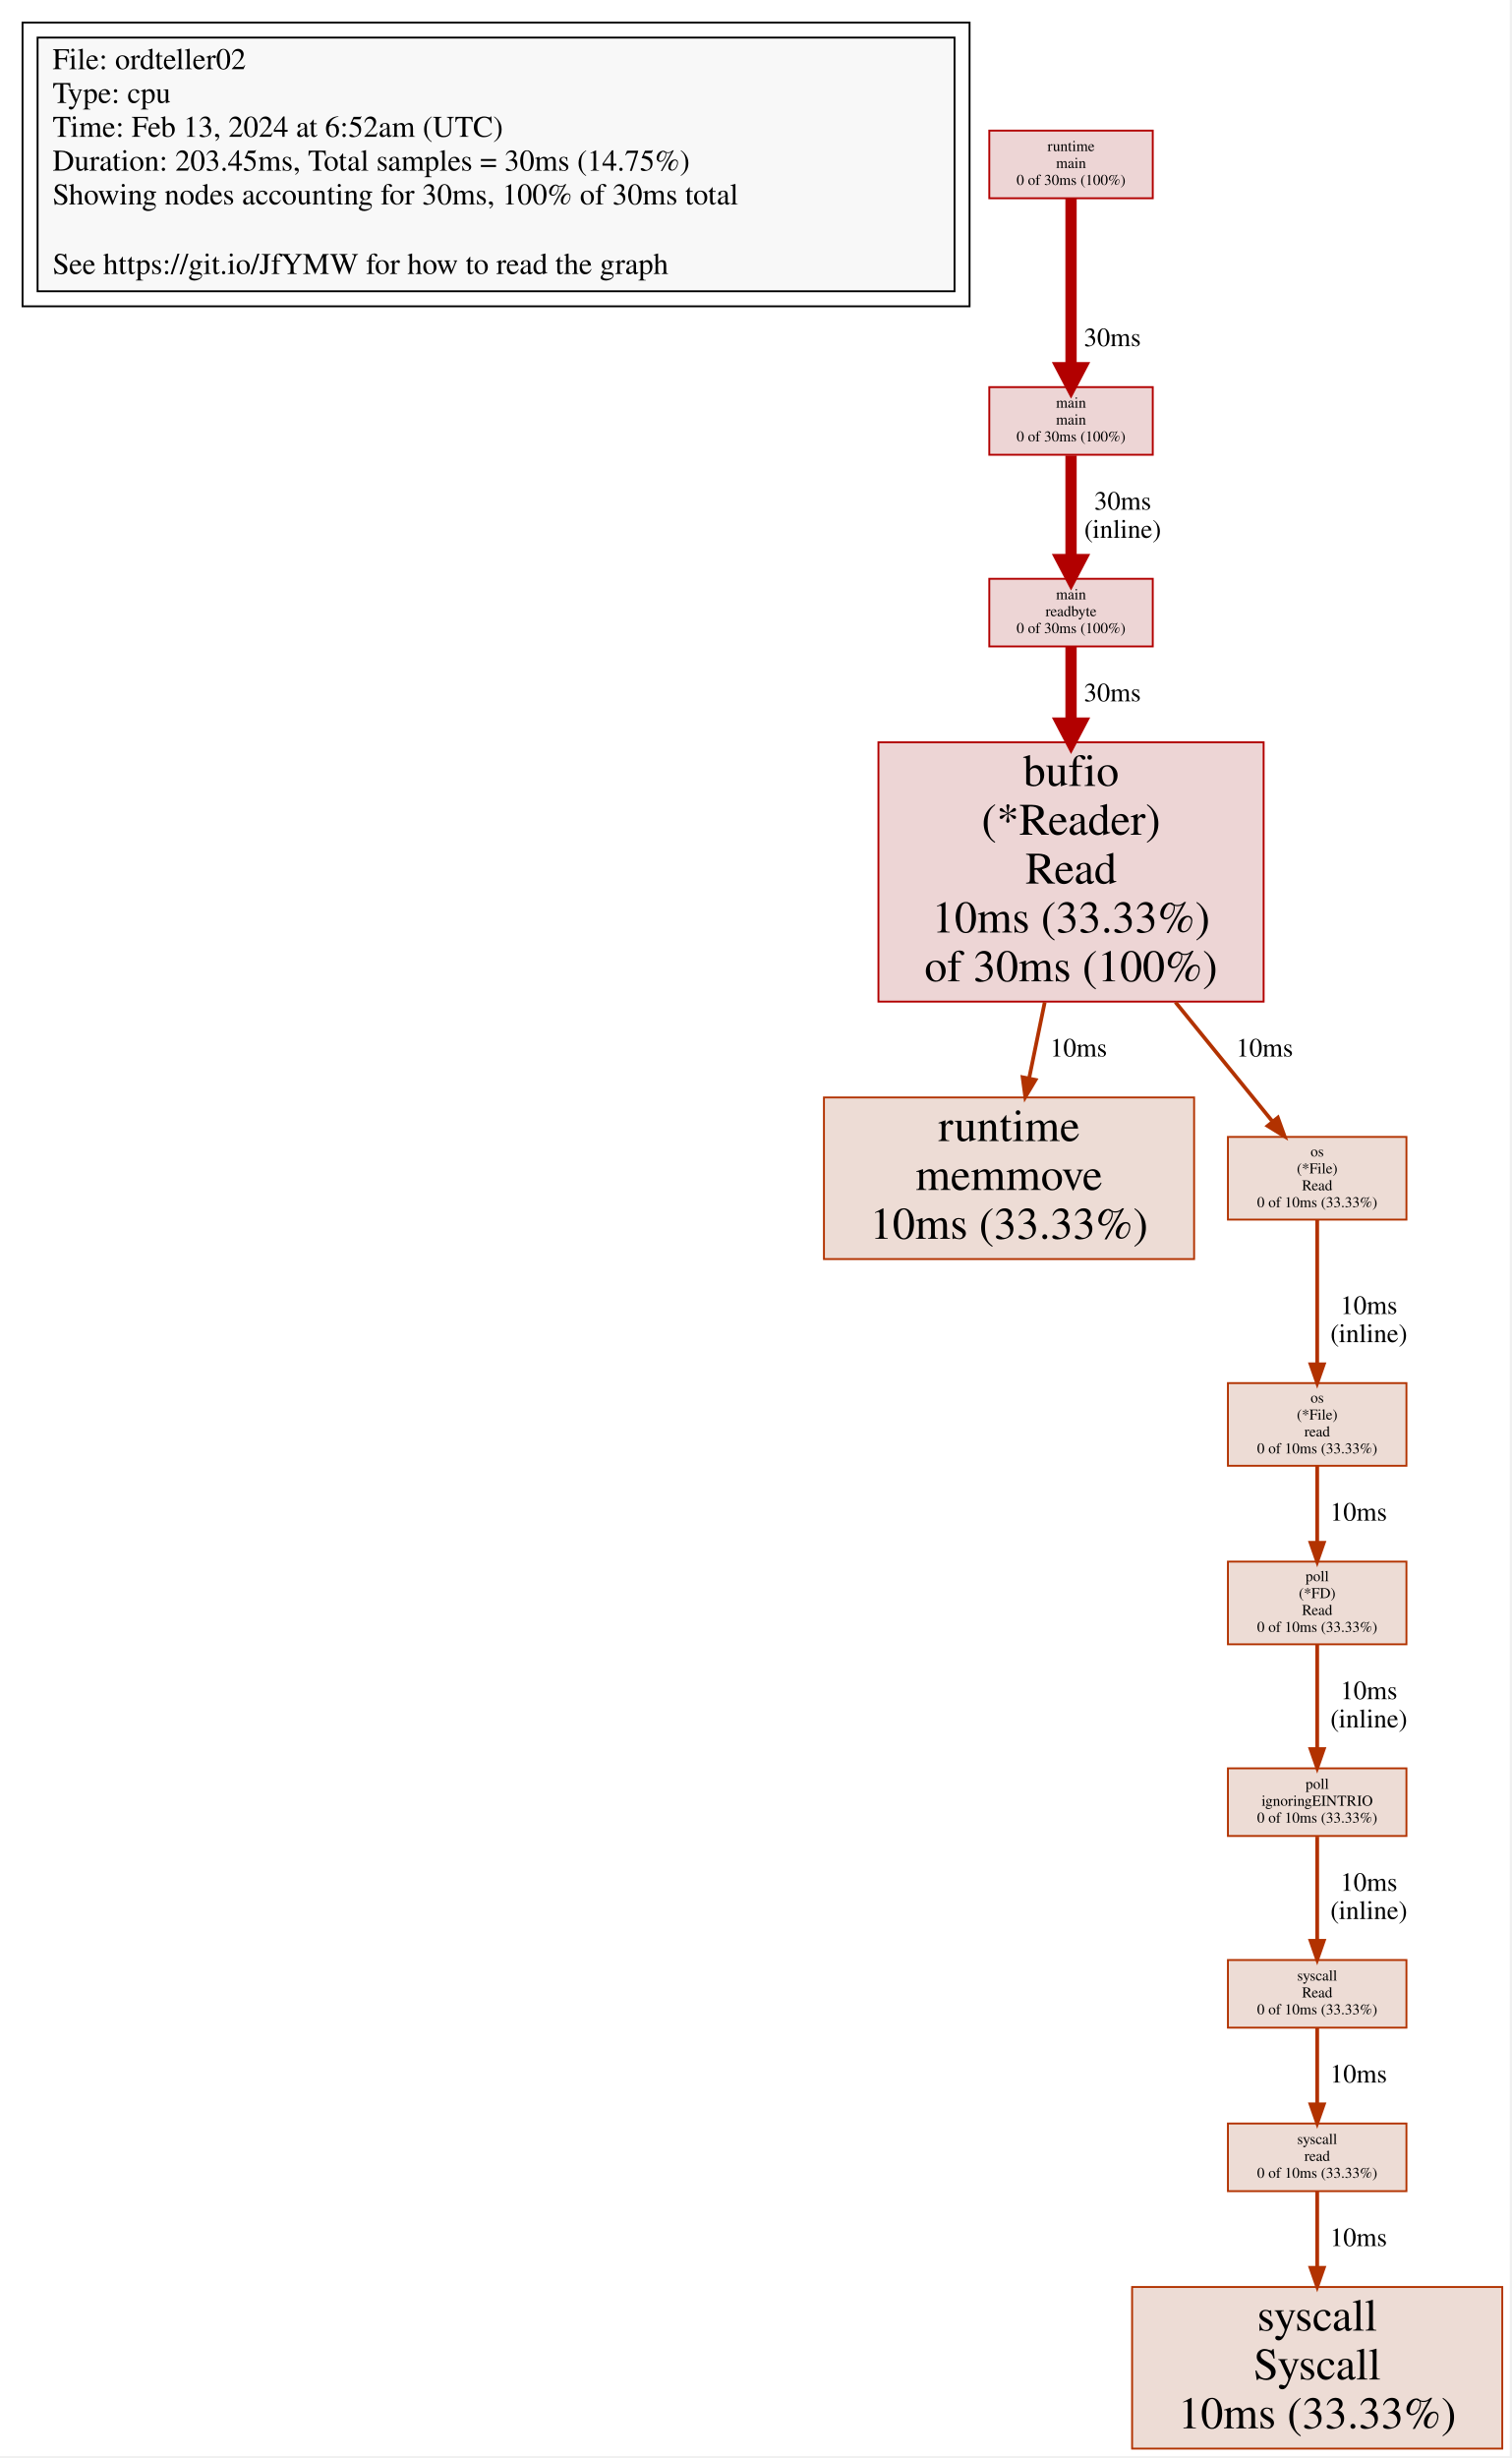
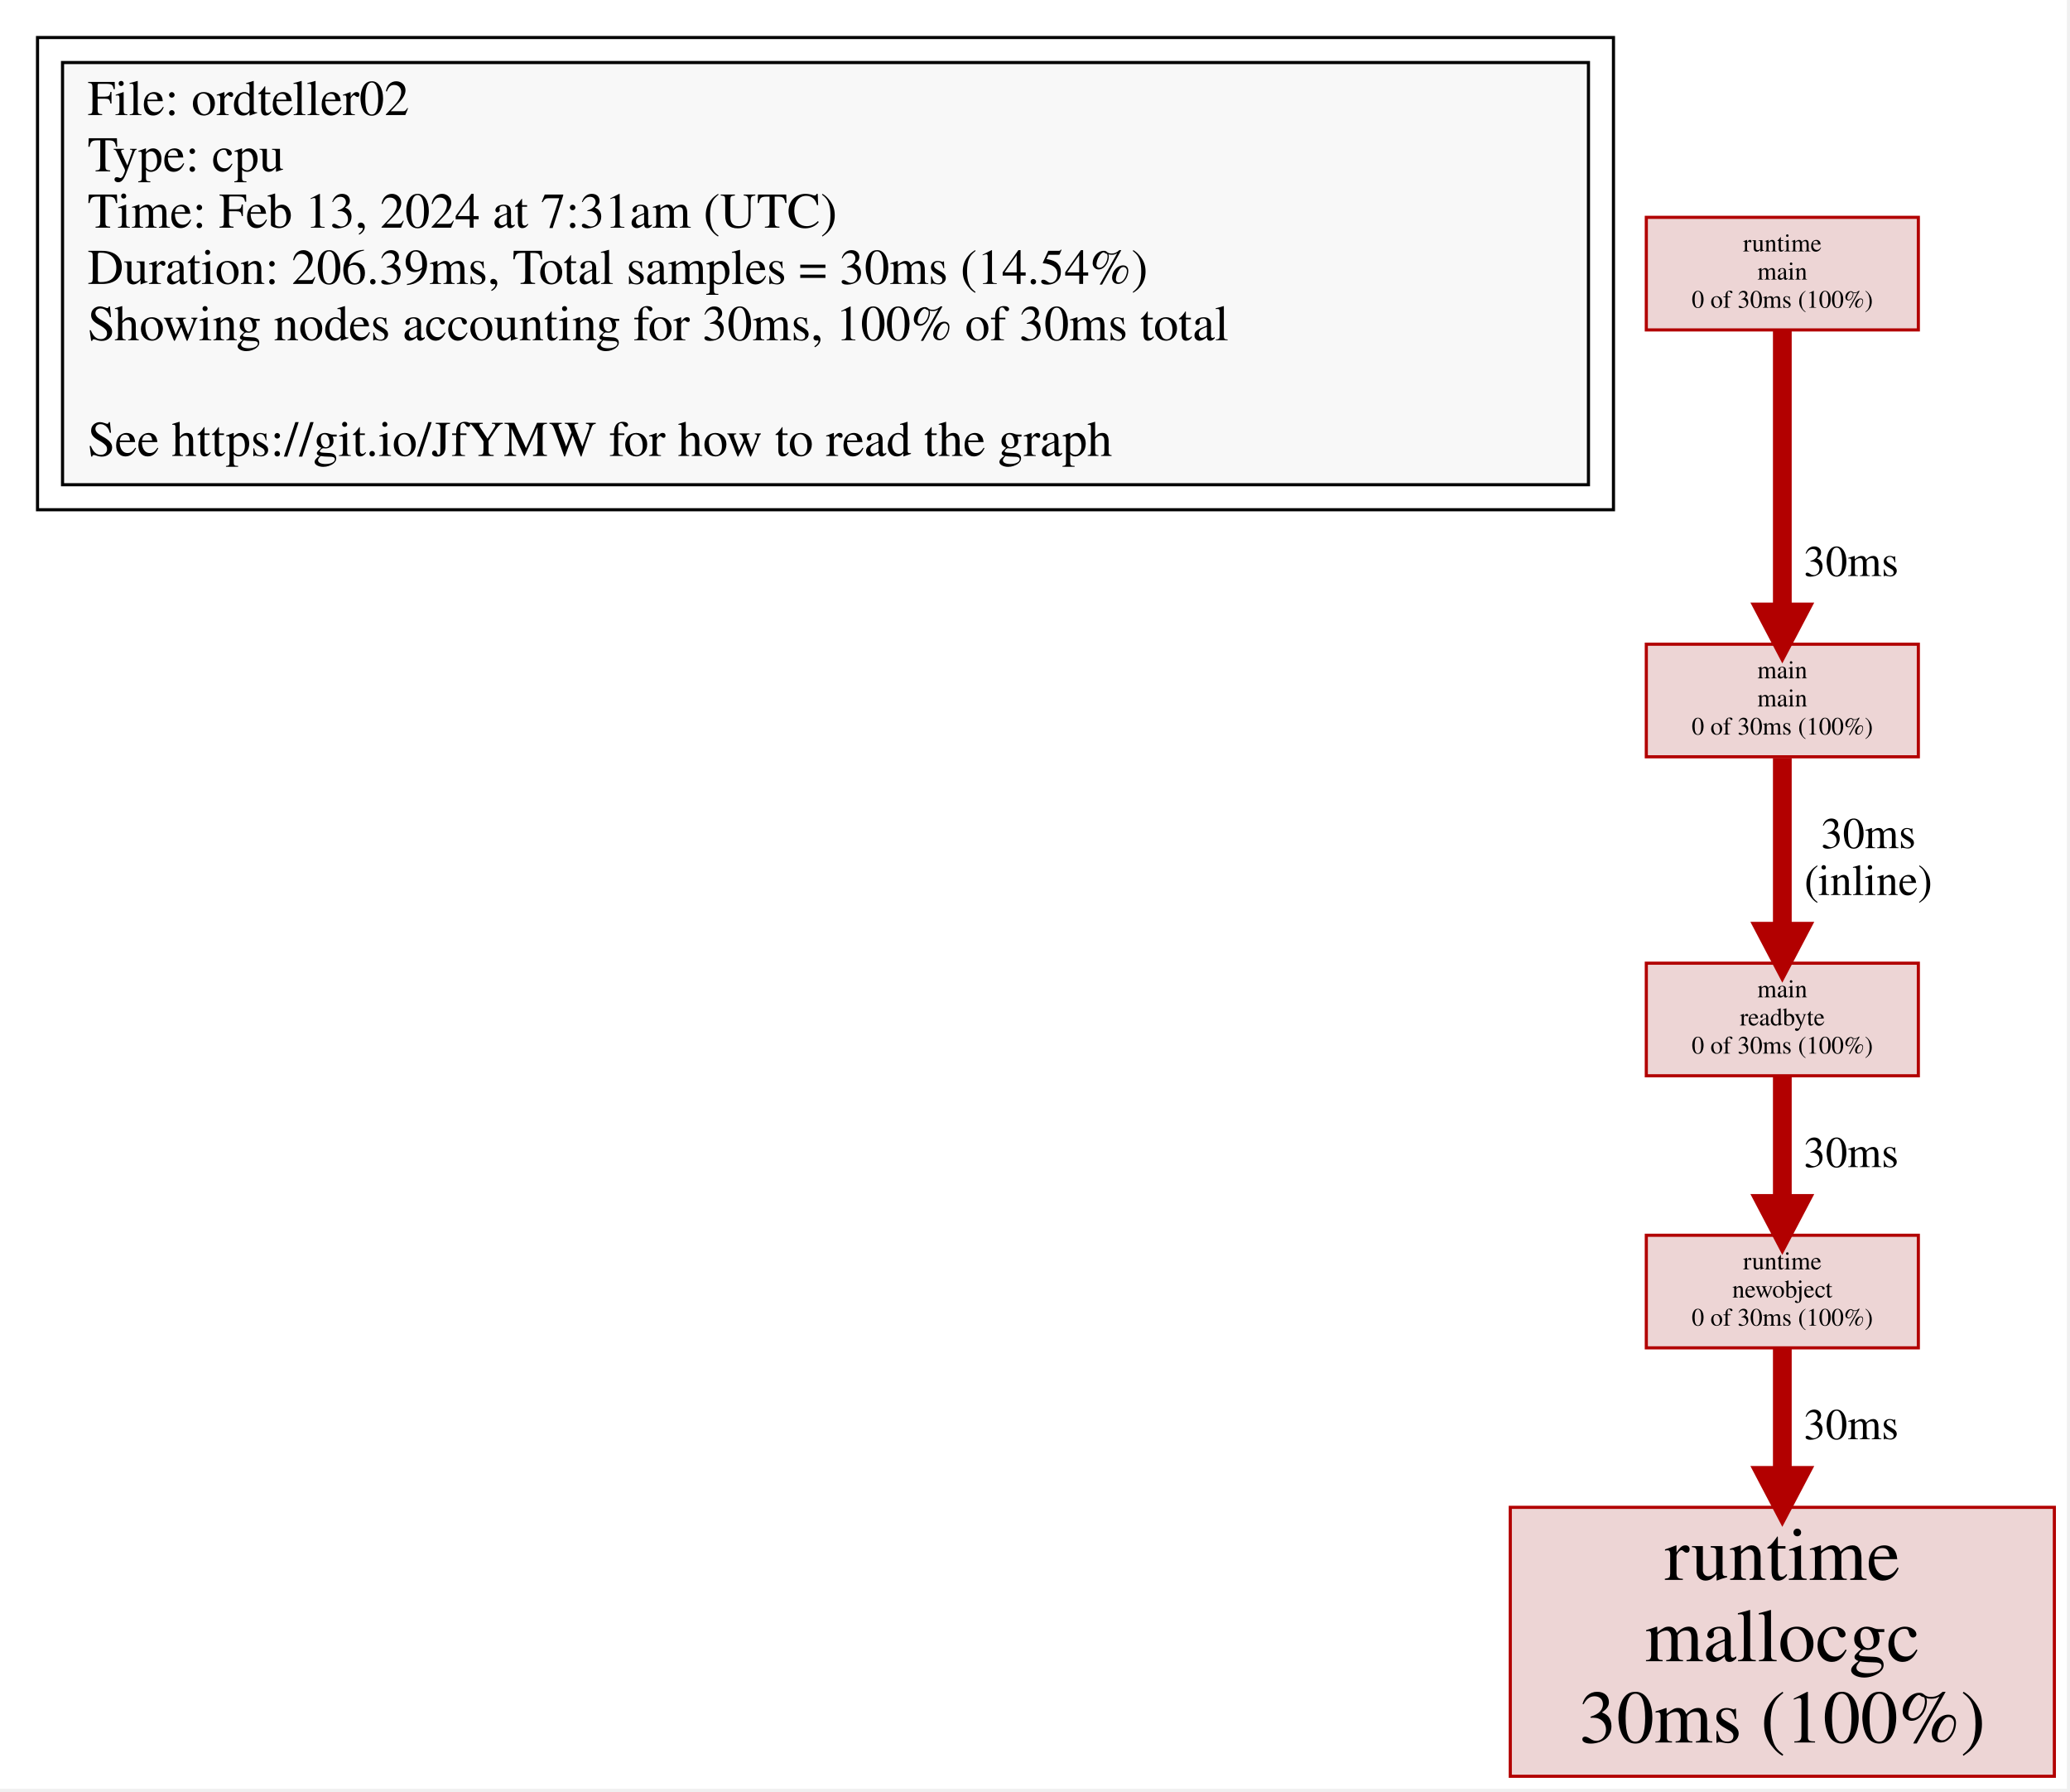
<svg xmlns="http://www.w3.org/2000/svg" xmlns:xlink="http://www.w3.org/1999/xlink" width="100%" height="100%">
  <g id="viewport" transform="scale(0.5,0.5) translate(0,0)">
-     <g id="graph0" class="graph" transform="scale(1 1) rotate(0) translate(4 1303)">
-       <polygon fill="white" stroke="transparent" points="-4,4 -4,-1303 799.5,-1303 799.5,4 -4,4" />
+     <g id="graph0" class="graph" transform="scale(1 1) rotate(0) translate(4 568)">
+       <polygon fill="white" stroke="transparent" points="-4,4 -4,-568 657,-568 657,4 -4,4" />
      <g id="clust1" class="cluster">
-         <polygon fill="none" stroke="black" points="8,-1140 8,-1291 512,-1291 512,-1140 8,-1140" />
+         <polygon fill="none" stroke="black" points="8,-405 8,-556 512,-556 512,-405 8,-405" />
      </g>
      <g id="node1" class="node">
        <g id="a_node1">
          <a xlink:title="ordteller02">
-             <polygon fill="#f8f8f8" stroke="black" points="504,-1283 16,-1283 16,-1148 504,-1148 504,-1283" />
-             <text text-anchor="start" x="24" y="-1266.2" font-family="Times,serif" font-size="16.00">File: ordteller02</text>
-             <text text-anchor="start" x="24" y="-1248.2" font-family="Times,serif" font-size="16.00">Type: cpu</text>
-             <text text-anchor="start" x="24" y="-1230.2" font-family="Times,serif" font-size="16.00">Time: Feb 13, 2024 at 6:52am (UTC)</text>
-             <text text-anchor="start" x="24" y="-1212.2" font-family="Times,serif" font-size="16.00">Duration: 203.45ms, Total samples = 30ms (14.75%)</text>
-             <text text-anchor="start" x="24" y="-1194.2" font-family="Times,serif" font-size="16.00">Showing nodes accounting for 30ms, 100% of 30ms total</text>
-             <text text-anchor="start" x="24" y="-1157.2" font-family="Times,serif" font-size="16.00">See https://git.io/JfYMW for how to read the graph</text>
+             <polygon fill="#f8f8f8" stroke="black" points="504,-548 16,-548 16,-413 504,-413 504,-548" />
+             <text text-anchor="start" x="24" y="-531.2" font-family="Times,serif" font-size="16.00">File: ordteller02</text>
+             <text text-anchor="start" x="24" y="-513.2" font-family="Times,serif" font-size="16.00">Type: cpu</text>
+             <text text-anchor="start" x="24" y="-495.2" font-family="Times,serif" font-size="16.00">Time: Feb 13, 2024 at 7:31am (UTC)</text>
+             <text text-anchor="start" x="24" y="-477.2" font-family="Times,serif" font-size="16.00">Duration: 206.39ms, Total samples = 30ms (14.54%)</text>
+             <text text-anchor="start" x="24" y="-459.2" font-family="Times,serif" font-size="16.00">Showing nodes accounting for 30ms, 100% of 30ms total</text>
+             <text text-anchor="start" x="24" y="-422.2" font-family="Times,serif" font-size="16.00">See https://git.io/JfYMW for how to read the graph</text>
          </a>
        </g>
      </g>
      <g id="node1" class="node">
        <g id="a_node1">
-           <a xlink:title="bufio.(*Reader).Read (30ms)">
-             <polygon fill="#edd5d5" stroke="#b20000" points="668.5,-908 463.5,-908 463.5,-770 668.5,-770 668.5,-908" />
-             <text text-anchor="middle" x="566" y="-884.8" font-family="Times,serif" font-size="24.00">bufio</text>
-             <text text-anchor="middle" x="566" y="-858.8" font-family="Times,serif" font-size="24.00">(*Reader)</text>
-             <text text-anchor="middle" x="566" y="-832.8" font-family="Times,serif" font-size="24.00">Read</text>
-             <text text-anchor="middle" x="566" y="-806.8" font-family="Times,serif" font-size="24.00">10ms (33.33%)</text>
-             <text text-anchor="middle" x="566" y="-780.8" font-family="Times,serif" font-size="24.00">of 30ms (100%)</text>
-           </a>
-         </g>
-       </g>
-       <g id="node3" class="node">
-         <g id="a_node3">
-           <a xlink:title="runtime.memmove (10ms)">
-             <polygon fill="#eddcd5" stroke="#b23200" points="631.5,-719 434.5,-719 434.5,-633 631.5,-633 631.5,-719" />
-             <text text-anchor="middle" x="533" y="-695.8" font-family="Times,serif" font-size="24.00">runtime</text>
-             <text text-anchor="middle" x="533" y="-669.8" font-family="Times,serif" font-size="24.00">memmove</text>
-             <text text-anchor="middle" x="533" y="-643.8" font-family="Times,serif" font-size="24.00">10ms (33.33%)</text>
-           </a>
-         </g>
-       </g>
-       <g id="edge5" class="edge">
-         <g id="a_edge5">
-           <a xlink:title="bufio.(*Reader).Read -&gt; runtime.memmove (10ms)">
-             <path fill="none" stroke="#b23200" stroke-width="2" d="M552.01,-769.72C549.23,-756.2 546.36,-742.2 543.72,-729.31" />
-             <polygon fill="#b23200" stroke="#b23200" stroke-width="2" points="547.09,-728.33 541.66,-719.24 540.24,-729.73 547.09,-728.33" />
-           </a>
-         </g>
-         <g id="a_edge5-label">
-           <a xlink:title="bufio.(*Reader).Read -&gt; runtime.memmove (10ms)">
-             <text text-anchor="middle" x="570" y="-740.8" font-family="Times,serif" font-size="14.00"> 10ms</text>
-           </a>
-         </g>
-       </g>
-       <g id="node9" class="node">
-         <g id="a_node9">
-           <a xlink:title="os.(*File).Read (10ms)">
-             <polygon fill="#eddcd5" stroke="#b23200" points="744.5,-698 649.5,-698 649.5,-654 744.5,-654 744.5,-698" />
-             <text text-anchor="middle" x="697" y="-687.6" font-family="Times,serif" font-size="8.00">os</text>
-             <text text-anchor="middle" x="697" y="-678.6" font-family="Times,serif" font-size="8.00">(*File)</text>
-             <text text-anchor="middle" x="697" y="-669.6" font-family="Times,serif" font-size="8.00">Read</text>
-             <text text-anchor="middle" x="697" y="-660.6" font-family="Times,serif" font-size="8.00">0 of 10ms (33.33%)</text>
-           </a>
-         </g>
-       </g>
-       <g id="edge4" class="edge">
-         <g id="a_edge4">
-           <a xlink:title="bufio.(*Reader).Read -&gt; os.(*File).Read (10ms)">
-             <path fill="none" stroke="#b23200" stroke-width="2" d="M621.56,-769.72C639.53,-747.63 658.54,-724.27 672.97,-706.53" />
-             <polygon fill="#b23200" stroke="#b23200" stroke-width="2" points="676.07,-708.27 679.67,-698.3 670.64,-703.85 676.07,-708.27" />
-           </a>
-         </g>
-         <g id="a_edge4-label">
-           <a xlink:title="bufio.(*Reader).Read -&gt; os.(*File).Read (10ms)">
-             <text text-anchor="middle" x="669" y="-740.8" font-family="Times,serif" font-size="14.00"> 10ms</text>
+           <a xlink:title="runtime.mallocgc (30ms)">
+             <polygon fill="#edd5d5" stroke="#b20000" points="653,-86 479,-86 479,0 653,0 653,-86" />
+             <text text-anchor="middle" x="566" y="-62.8" font-family="Times,serif" font-size="24.00">runtime</text>
+             <text text-anchor="middle" x="566" y="-36.8" font-family="Times,serif" font-size="24.00">mallocgc</text>
+             <text text-anchor="middle" x="566" y="-10.8" font-family="Times,serif" font-size="24.00">30ms (100%)</text>
          </a>
        </g>
      </g>
      <g id="node2" class="node">
        <g id="a_node2">
          <a xlink:title="runtime.main (30ms)">
-             <polygon fill="#edd5d5" stroke="#b20000" points="609.5,-1233.5 522.5,-1233.5 522.5,-1197.5 609.5,-1197.5 609.5,-1233.5" />
-             <text text-anchor="middle" x="566" y="-1222.6" font-family="Times,serif" font-size="8.00">runtime</text>
-             <text text-anchor="middle" x="566" y="-1213.6" font-family="Times,serif" font-size="8.00">main</text>
-             <text text-anchor="middle" x="566" y="-1204.6" font-family="Times,serif" font-size="8.00">0 of 30ms (100%)</text>
+             <polygon fill="#edd5d5" stroke="#b20000" points="609.5,-498.5 522.5,-498.5 522.5,-462.5 609.5,-462.5 609.5,-498.5" />
+             <text text-anchor="middle" x="566" y="-487.6" font-family="Times,serif" font-size="8.00">runtime</text>
+             <text text-anchor="middle" x="566" y="-478.6" font-family="Times,serif" font-size="8.00">main</text>
+             <text text-anchor="middle" x="566" y="-469.6" font-family="Times,serif" font-size="8.00">0 of 30ms (100%)</text>
          </a>
        </g>
      </g>
-       <g id="node7" class="node">
-         <g id="a_node7">
+       <g id="node3" class="node">
+         <g id="a_node3">
          <a xlink:title="main.main (30ms)">
-             <polygon fill="#edd5d5" stroke="#b20000" points="609.5,-1097 522.5,-1097 522.5,-1061 609.5,-1061 609.5,-1097" />
-             <text text-anchor="middle" x="566" y="-1086.1" font-family="Times,serif" font-size="8.00">main</text>
-             <text text-anchor="middle" x="566" y="-1077.1" font-family="Times,serif" font-size="8.00">main</text>
-             <text text-anchor="middle" x="566" y="-1068.1" font-family="Times,serif" font-size="8.00">0 of 30ms (100%)</text>
+             <polygon fill="#edd5d5" stroke="#b20000" points="609.5,-362 522.5,-362 522.5,-326 609.5,-326 609.5,-362" />
+             <text text-anchor="middle" x="566" y="-351.1" font-family="Times,serif" font-size="8.00">main</text>
+             <text text-anchor="middle" x="566" y="-342.1" font-family="Times,serif" font-size="8.00">main</text>
+             <text text-anchor="middle" x="566" y="-333.1" font-family="Times,serif" font-size="8.00">0 of 30ms (100%)</text>
          </a>
        </g>
      </g>
      <g id="edge3" class="edge">
        <g id="a_edge3">
          <a xlink:title="runtime.main -&gt; main.main (30ms)">
-             <path fill="none" stroke="#b20000" stroke-width="6" d="M566,-1197.47C566,-1174.85 566,-1134.64 566,-1107.64" />
-             <polygon fill="#b20000" stroke="#b20000" stroke-width="6" points="571.25,-1107.32 566,-1097.32 560.75,-1107.32 571.25,-1107.32" />
+             <path fill="none" stroke="#b20000" stroke-width="6" d="M566,-462.47C566,-439.85 566,-399.64 566,-372.64" />
+             <polygon fill="#b20000" stroke="#b20000" stroke-width="6" points="571.25,-372.32 566,-362.32 560.75,-372.32 571.25,-372.32" />
          </a>
        </g>
        <g id="a_edge3-label">
          <a xlink:title="runtime.main -&gt; main.main (30ms)">
-             <text text-anchor="middle" x="588" y="-1118.8" font-family="Times,serif" font-size="14.00"> 30ms</text>
+             <text text-anchor="middle" x="588" y="-383.8" font-family="Times,serif" font-size="14.00"> 30ms</text>
          </a>
        </g>
      </g>
      <g id="node4" class="node">
        <g id="a_node4">
-           <a xlink:title="syscall.Syscall (10ms)">
-             <polygon fill="#eddcd5" stroke="#b23200" points="795.5,-86 598.5,-86 598.5,0 795.5,0 795.5,-86" />
-             <text text-anchor="middle" x="697" y="-62.8" font-family="Times,serif" font-size="24.00">syscall</text>
-             <text text-anchor="middle" x="697" y="-36.8" font-family="Times,serif" font-size="24.00">Syscall</text>
-             <text text-anchor="middle" x="697" y="-10.8" font-family="Times,serif" font-size="24.00">10ms (33.33%)</text>
-           </a>
-         </g>
-       </g>
-       <g id="node5" class="node">
-         <g id="a_node5">
-           <a xlink:title="internal/poll.(*FD).Read (10ms)">
-             <polygon fill="#eddcd5" stroke="#b23200" points="744.5,-472 649.5,-472 649.5,-428 744.5,-428 744.5,-472" />
-             <text text-anchor="middle" x="697" y="-461.6" font-family="Times,serif" font-size="8.00">poll</text>
-             <text text-anchor="middle" x="697" y="-452.6" font-family="Times,serif" font-size="8.00">(*FD)</text>
-             <text text-anchor="middle" x="697" y="-443.6" font-family="Times,serif" font-size="8.00">Read</text>
-             <text text-anchor="middle" x="697" y="-434.6" font-family="Times,serif" font-size="8.00">0 of 10ms (33.33%)</text>
-           </a>
-         </g>
-       </g>
-       <g id="node6" class="node">
-         <g id="a_node6">
-           <a xlink:title="internal/poll.ignoringEINTRIO (10ms)">
-             <polygon fill="#eddcd5" stroke="#b23200" points="744.5,-362 649.5,-362 649.5,-326 744.5,-326 744.5,-362" />
-             <text text-anchor="middle" x="697" y="-351.1" font-family="Times,serif" font-size="8.00">poll</text>
-             <text text-anchor="middle" x="697" y="-342.1" font-family="Times,serif" font-size="8.00">ignoringEINTRIO</text>
-             <text text-anchor="middle" x="697" y="-333.1" font-family="Times,serif" font-size="8.00">0 of 10ms (33.33%)</text>
-           </a>
-         </g>
-       </g>
-       <g id="edge6" class="edge">
-         <g id="a_edge6">
-           <a xlink:title="internal/poll.(*FD).Read -&gt; internal/poll.ignoringEINTRIO (10ms)">
-             <path fill="none" stroke="#b23200" stroke-width="2" d="M697,-427.95C697,-411.93 697,-389.74 697,-372.34" />
-             <polygon fill="#b23200" stroke="#b23200" stroke-width="2" points="700.5,-372.23 697,-362.23 693.5,-372.23 700.5,-372.23" />
-           </a>
-         </g>
-         <g id="a_edge6-label">
-           <a xlink:title="internal/poll.(*FD).Read -&gt; internal/poll.ignoringEINTRIO (10ms)">
-             <text text-anchor="middle" x="724.5" y="-398.8" font-family="Times,serif" font-size="14.00"> 10ms</text>
-             <text text-anchor="middle" x="724.5" y="-383.8" font-family="Times,serif" font-size="14.00"> (inline)</text>
-           </a>
-         </g>
-       </g>
-       <g id="node11" class="node">
-         <g id="a_node11">
-           <a xlink:title="syscall.Read (10ms)">
-             <polygon fill="#eddcd5" stroke="#b23200" points="744.5,-260 649.5,-260 649.5,-224 744.5,-224 744.5,-260" />
-             <text text-anchor="middle" x="697" y="-249.1" font-family="Times,serif" font-size="8.00">syscall</text>
-             <text text-anchor="middle" x="697" y="-240.1" font-family="Times,serif" font-size="8.00">Read</text>
-             <text text-anchor="middle" x="697" y="-231.1" font-family="Times,serif" font-size="8.00">0 of 10ms (33.33%)</text>
-           </a>
-         </g>
-       </g>
-       <g id="edge7" class="edge">
-         <g id="a_edge7">
-           <a xlink:title="internal/poll.ignoringEINTRIO -&gt; syscall.Read (10ms)">
-             <path fill="none" stroke="#b23200" stroke-width="2" d="M697,-325.58C697,-310.38 697,-288.07 697,-270.46" />
-             <polygon fill="#b23200" stroke="#b23200" stroke-width="2" points="700.5,-270.22 697,-260.22 693.5,-270.22 700.5,-270.22" />
-           </a>
-         </g>
-         <g id="a_edge7-label">
-           <a xlink:title="internal/poll.ignoringEINTRIO -&gt; syscall.Read (10ms)">
-             <text text-anchor="middle" x="724.5" y="-296.8" font-family="Times,serif" font-size="14.00"> 10ms</text>
-             <text text-anchor="middle" x="724.5" y="-281.8" font-family="Times,serif" font-size="14.00"> (inline)</text>
-           </a>
-         </g>
-       </g>
-       <g id="node8" class="node">
-         <g id="a_node8">
          <a xlink:title="main.readbyte (30ms)">
-             <polygon fill="#edd5d5" stroke="#b20000" points="609.5,-995 522.5,-995 522.5,-959 609.5,-959 609.5,-995" />
-             <text text-anchor="middle" x="566" y="-984.1" font-family="Times,serif" font-size="8.00">main</text>
-             <text text-anchor="middle" x="566" y="-975.1" font-family="Times,serif" font-size="8.00">readbyte</text>
-             <text text-anchor="middle" x="566" y="-966.1" font-family="Times,serif" font-size="8.00">0 of 30ms (100%)</text>
+             <polygon fill="#edd5d5" stroke="#b20000" points="609.5,-260 522.5,-260 522.5,-224 609.5,-224 609.5,-260" />
+             <text text-anchor="middle" x="566" y="-249.1" font-family="Times,serif" font-size="8.00">main</text>
+             <text text-anchor="middle" x="566" y="-240.1" font-family="Times,serif" font-size="8.00">readbyte</text>
+             <text text-anchor="middle" x="566" y="-231.1" font-family="Times,serif" font-size="8.00">0 of 30ms (100%)</text>
          </a>
        </g>
      </g>
      <g id="edge1" class="edge">
        <g id="a_edge1">
          <a xlink:title="main.main -&gt; main.readbyte (30ms)">
-             <path fill="none" stroke="#b20000" stroke-width="6" d="M566,-1060.58C566,-1045.38 566,-1023.07 566,-1005.46" />
-             <polygon fill="#b20000" stroke="#b20000" stroke-width="6" points="571.25,-1005.22 566,-995.22 560.75,-1005.22 571.25,-1005.22" />
+             <path fill="none" stroke="#b20000" stroke-width="6" d="M566,-325.58C566,-310.38 566,-288.07 566,-270.46" />
+             <polygon fill="#b20000" stroke="#b20000" stroke-width="6" points="571.25,-270.22 566,-260.22 560.75,-270.22 571.25,-270.22" />
          </a>
        </g>
        <g id="a_edge1-label">
          <a xlink:title="main.main -&gt; main.readbyte (30ms)">
-             <text text-anchor="middle" x="593.5" y="-1031.8" font-family="Times,serif" font-size="14.00"> 30ms</text>
-             <text text-anchor="middle" x="593.5" y="-1016.8" font-family="Times,serif" font-size="14.00"> (inline)</text>
+             <text text-anchor="middle" x="593.5" y="-296.8" font-family="Times,serif" font-size="14.00"> 30ms</text>
+             <text text-anchor="middle" x="593.5" y="-281.8" font-family="Times,serif" font-size="14.00"> (inline)</text>
+           </a>
+         </g>
+       </g>
+       <g id="node5" class="node">
+         <g id="a_node5">
+           <a xlink:title="runtime.newobject (30ms)">
+             <polygon fill="#edd5d5" stroke="#b20000" points="609.5,-173 522.5,-173 522.5,-137 609.5,-137 609.5,-173" />
+             <text text-anchor="middle" x="566" y="-162.1" font-family="Times,serif" font-size="8.00">runtime</text>
+             <text text-anchor="middle" x="566" y="-153.1" font-family="Times,serif" font-size="8.00">newobject</text>
+             <text text-anchor="middle" x="566" y="-144.1" font-family="Times,serif" font-size="8.00">0 of 30ms (100%)</text>
          </a>
        </g>
      </g>
      <g id="edge2" class="edge">
        <g id="a_edge2">
-           <a xlink:title="main.readbyte -&gt; bufio.(*Reader).Read (30ms)">
-             <path fill="none" stroke="#b20000" stroke-width="6" d="M566,-958.78C566,-948.1 566,-933.56 566,-918.3" />
-             <polygon fill="#b20000" stroke="#b20000" stroke-width="6" points="571.25,-918.21 566,-908.21 560.75,-918.21 571.25,-918.21" />
+           <a xlink:title="main.readbyte -&gt; runtime.newobject (30ms)">
+             <path fill="none" stroke="#b20000" stroke-width="6" d="M566,-223.8C566,-212.16 566,-196.55 566,-183.24" />
+             <polygon fill="#b20000" stroke="#b20000" stroke-width="6" points="571.25,-183.18 566,-173.18 560.75,-183.18 571.25,-183.18" />
          </a>
        </g>
        <g id="a_edge2-label">
-           <a xlink:title="main.readbyte -&gt; bufio.(*Reader).Read (30ms)">
-             <text text-anchor="middle" x="588" y="-929.8" font-family="Times,serif" font-size="14.00"> 30ms</text>
+           <a xlink:title="main.readbyte -&gt; runtime.newobject (30ms)">
+             <text text-anchor="middle" x="588" y="-194.8" font-family="Times,serif" font-size="14.00"> 30ms</text>
          </a>
        </g>
      </g>
-       <g id="node10" class="node">
-         <g id="a_node10">
-           <a xlink:title="os.(*File).read (10ms)">
-             <polygon fill="#eddcd5" stroke="#b23200" points="744.5,-567 649.5,-567 649.5,-523 744.5,-523 744.5,-567" />
-             <text text-anchor="middle" x="697" y="-556.6" font-family="Times,serif" font-size="8.00">os</text>
-             <text text-anchor="middle" x="697" y="-547.6" font-family="Times,serif" font-size="8.00">(*File)</text>
-             <text text-anchor="middle" x="697" y="-538.6" font-family="Times,serif" font-size="8.00">read</text>
-             <text text-anchor="middle" x="697" y="-529.6" font-family="Times,serif" font-size="8.00">0 of 10ms (33.33%)</text>
+       <g id="edge4" class="edge">
+         <g id="a_edge4">
+           <a xlink:title="runtime.newobject -&gt; runtime.mallocgc (30ms)">
+             <path fill="none" stroke="#b20000" stroke-width="6" d="M566,-136.81C566,-125.82 566,-110.91 566,-96.26" />
+             <polygon fill="#b20000" stroke="#b20000" stroke-width="6" points="571.25,-96.21 566,-86.21 560.75,-96.21 571.25,-96.21" />
          </a>
        </g>
-       </g>
-       <g id="edge8" class="edge">
-         <g id="a_edge8">
-           <a xlink:title="os.(*File).Read -&gt; os.(*File).read (10ms)">
-             <path fill="none" stroke="#b23200" stroke-width="2" d="M697,-653.99C697,-633.18 697,-601.09 697,-577.29" />
-             <polygon fill="#b23200" stroke="#b23200" stroke-width="2" points="700.5,-577 697,-567 693.5,-577 700.5,-577" />
-           </a>
-         </g>
-         <g id="a_edge8-label">
-           <a xlink:title="os.(*File).Read -&gt; os.(*File).read (10ms)">
-             <text text-anchor="middle" x="724.5" y="-603.8" font-family="Times,serif" font-size="14.00"> 10ms</text>
-             <text text-anchor="middle" x="724.5" y="-588.8" font-family="Times,serif" font-size="14.00"> (inline)</text>
-           </a>
-         </g>
-       </g>
-       <g id="edge9" class="edge">
-         <g id="a_edge9">
-           <a xlink:title="os.(*File).read -&gt; internal/poll.(*FD).Read (10ms)">
-             <path fill="none" stroke="#b23200" stroke-width="2" d="M697,-522.9C697,-510.89 697,-495.62 697,-482.24" />
-             <polygon fill="#b23200" stroke="#b23200" stroke-width="2" points="700.5,-482.02 697,-472.02 693.5,-482.02 700.5,-482.02" />
-           </a>
-         </g>
-         <g id="a_edge9-label">
-           <a xlink:title="os.(*File).read -&gt; internal/poll.(*FD).Read (10ms)">
-             <text text-anchor="middle" x="719" y="-493.8" font-family="Times,serif" font-size="14.00"> 10ms</text>
-           </a>
-         </g>
-       </g>
-       <g id="node12" class="node">
-         <g id="a_node12">
-           <a xlink:title="syscall.read (10ms)">
-             <polygon fill="#eddcd5" stroke="#b23200" points="744.5,-173 649.5,-173 649.5,-137 744.5,-137 744.5,-173" />
-             <text text-anchor="middle" x="697" y="-162.1" font-family="Times,serif" font-size="8.00">syscall</text>
-             <text text-anchor="middle" x="697" y="-153.1" font-family="Times,serif" font-size="8.00">read</text>
-             <text text-anchor="middle" x="697" y="-144.1" font-family="Times,serif" font-size="8.00">0 of 10ms (33.33%)</text>
-           </a>
-         </g>
-       </g>
-       <g id="edge10" class="edge">
-         <g id="a_edge10">
-           <a xlink:title="syscall.Read -&gt; syscall.read (10ms)">
-             <path fill="none" stroke="#b23200" stroke-width="2" d="M697,-223.8C697,-212.16 697,-196.55 697,-183.24" />
-             <polygon fill="#b23200" stroke="#b23200" stroke-width="2" points="700.5,-183.18 697,-173.18 693.5,-183.18 700.5,-183.18" />
-           </a>
-         </g>
-         <g id="a_edge10-label">
-           <a xlink:title="syscall.Read -&gt; syscall.read (10ms)">
-             <text text-anchor="middle" x="719" y="-194.8" font-family="Times,serif" font-size="14.00"> 10ms</text>
-           </a>
-         </g>
-       </g>
-       <g id="edge11" class="edge">
-         <g id="a_edge11">
-           <a xlink:title="syscall.read -&gt; syscall.Syscall (10ms)">
-             <path fill="none" stroke="#b23200" stroke-width="2" d="M697,-136.81C697,-125.82 697,-110.91 697,-96.26" />
-             <polygon fill="#b23200" stroke="#b23200" stroke-width="2" points="700.5,-96.21 697,-86.21 693.5,-96.21 700.5,-96.21" />
-           </a>
-         </g>
-         <g id="a_edge11-label">
-           <a xlink:title="syscall.read -&gt; syscall.Syscall (10ms)">
-             <text text-anchor="middle" x="719" y="-107.8" font-family="Times,serif" font-size="14.00"> 10ms</text>
+         <g id="a_edge4-label">
+           <a xlink:title="runtime.newobject -&gt; runtime.mallocgc (30ms)">
+             <text text-anchor="middle" x="588" y="-107.8" font-family="Times,serif" font-size="14.00"> 30ms</text>
          </a>
        </g>
      </g>
    </g>
  </g>
</svg>
